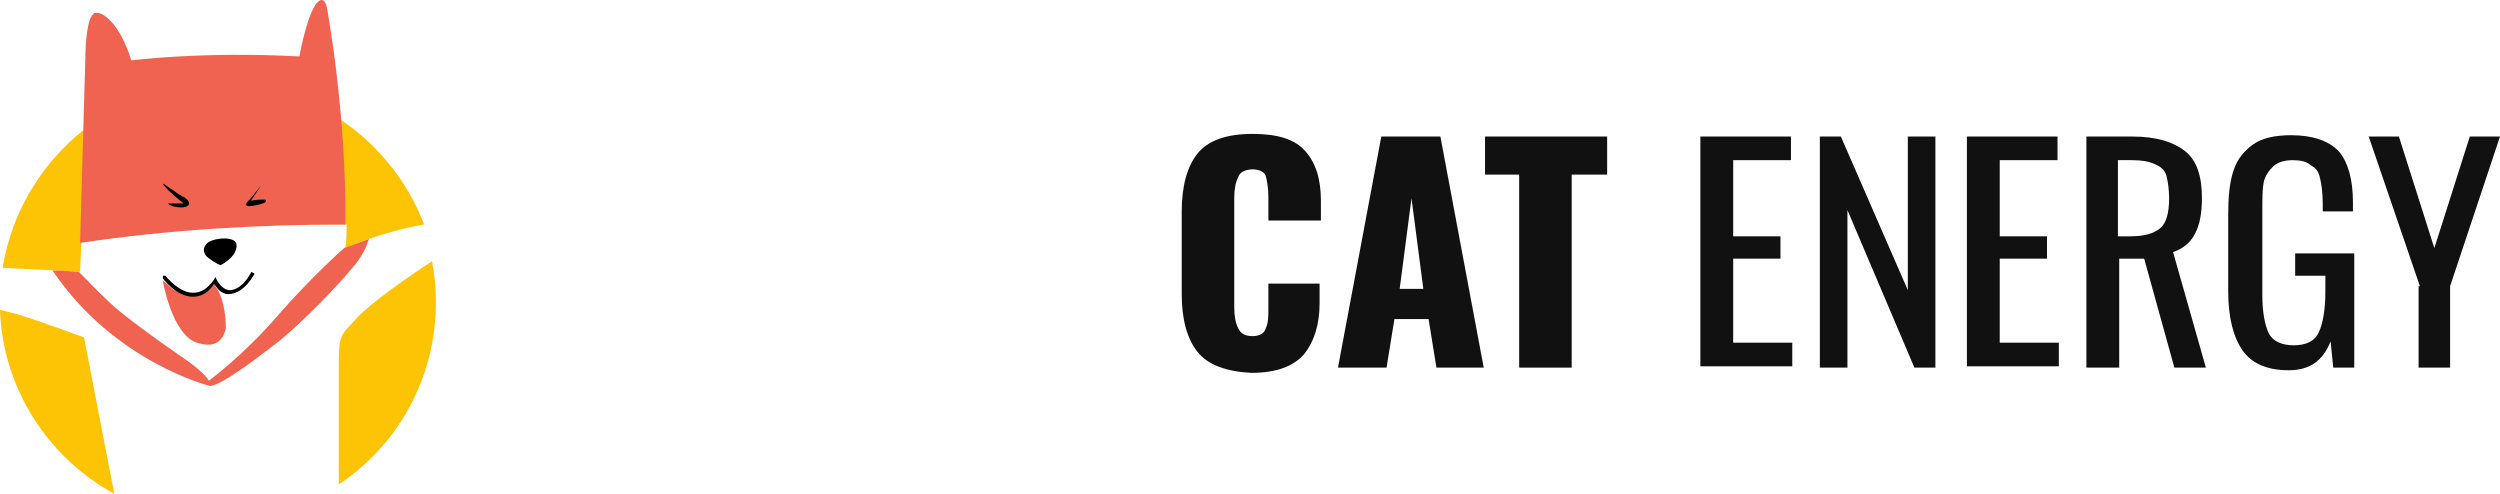
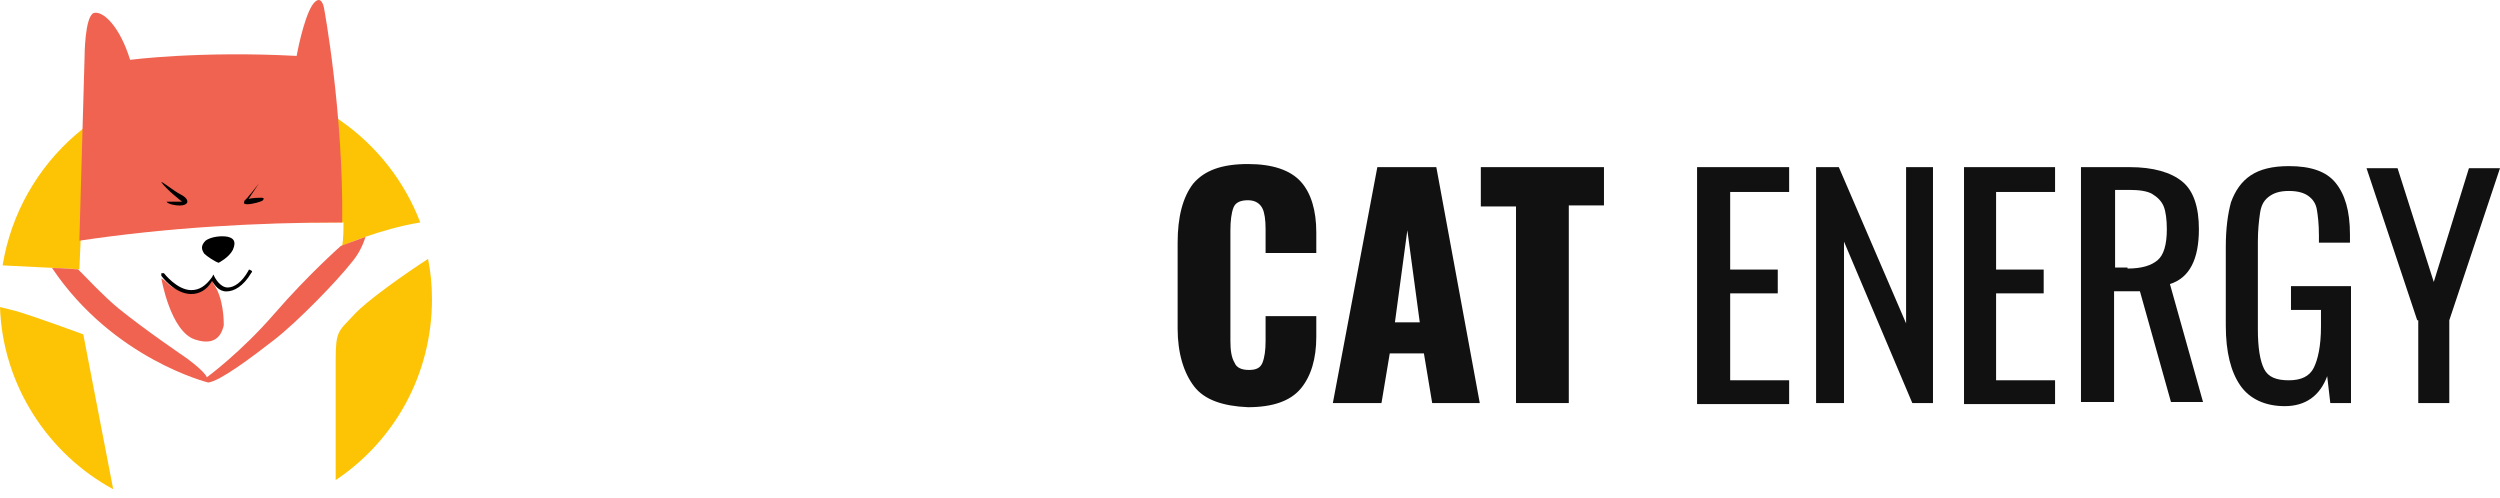
- <svg xmlns="http://www.w3.org/2000/svg" version="1.1" id="Layer_2" x="0px" y="0px" viewBox="0 0.002 190.4 37.598" style="enable-background:new 0 0 33.3 37.6;">
+ <svg xmlns="http://www.w3.org/2000/svg" version="1.1" id="logo" x="0px" y="0px" width="191px" height="38px" viewBox="0 0 191 38" style="enable-background:new 0 0 191 38;" xml:space="preserve">
  <style type="text/css">
-     .st0 {
-       fill: #FDC305;
-     }
-     .st1 {
-       fill: #F06351;
-     }
-   </style>
+ 	.st0{fill:#FDC305;}
+ 	.st1{fill:#F06351;}
+ 	.st2{fill:#111111;}
+ </style>
  <g>
-     <path class="st0" d="M6.1,20.7l0.1-2.3c6.7-0.9,13.4-1.4,20.2-1.3c0,0.6,0,1.2-0.1,1.8c0,0,2.9-1.3,6-1.8     c-2.4-6.3-8.5-10.8-15.6-10.8c-8.3,0-15.2,6.1-16.5,14.1C2.4,20.5,6.1,20.7,6.1,20.7z" />
-     <path class="st0" d="M27.2,24.2c-1.2,1.3-1.4,1.2-1.4,3.5c0,0.9,0,4.9,0,9.2c4.5-3,7.4-8.1,7.4-13.9c0-1.1-0.1-2.1-0.3-3.1     C31.2,21,28.2,23.1,27.2,24.2z" />
-     <path class="st0" d="M6.4,25.7c0,0-3.8-1.4-5.2-1.8c-0.4-0.1-0.8-0.2-1.2-0.3c0.2,6,3.7,11.3,8.7,14L6.4,25.7z" />
+     <path class="st0" d="M6.064,20.574l0.099-2.286c6.66-0.895,13.32-1.392,20.08-1.292c0,0.596,0,1.193-0.099,1.789   c0,0,2.883-1.292,5.964-1.789C29.722,10.734,23.659,6.26,16.601,6.26c-8.251,0-15.109,6.064-16.402,14.016   C2.386,20.376,6.064,20.574,6.064,20.574z" />
+     <path class="st0" d="M27.038,24.054c-1.193,1.292-1.392,1.193-1.392,3.479c0,0.895,0,4.871,0,9.145   c4.473-2.982,7.356-8.052,7.356-13.817c0-1.093-0.099-2.087-0.298-3.082C31.014,20.873,28.032,22.96,27.038,24.054z" />
+     <path class="st0" d="M6.362,25.545c0,0-3.777-1.392-5.169-1.789C0.795,23.657,0.398,23.557,0,23.458   c0.199,5.964,3.678,11.233,8.648,13.917L6.362,25.545z" />
  </g>
-   <path class="st1" d="M26.3,17.1c0.1-8.5-1.4-16.5-1.4-16.5S24.7-0.6,24,0.4c-0.7,1.1-1.2,3.9-1.2,3.9c-7.4-0.4-12.8,0.3-12.8,0.3   C9.2,2,7.9,0.8,7.2,1C6.5,1.3,6.5,4.4,6.5,4.4L6.1,18.5C12.8,17.5,19.6,17.1,26.3,17.1z" />
-   <path d="M12.4,14c0-0.1,1,0.7,1.4,0.9c0.4,0.2,0.6,0.4,0.6,0.6c0,0.2-0.3,0.3-0.6,0.3s-0.9-0.1-1-0.3c0,0,0.6,0,0.9,0h0.3   C14.1,15.6,12.7,14.5,12.4,14z" />
-   <path d="M19.9,14.1c0,0-1,1.3-1.1,1.3c0,0.1-0.2,0.3,0.2,0.3s1.1-0.2,1.2-0.3c0.1-0.1,0.1-0.2-0.1-0.2c-0.2,0-0.7,0-1,0.1L19.9,14.1   C19.9,14.1,20,14,19.9,14.1z" />
-   <path d="M16.8,20.2c0,0,0.8-0.4,1.1-1c0.3-0.7,0-0.9-0.4-1c-0.5-0.1-1.3,0-1.7,0.3c-0.4,0.4-0.3,0.7-0.1,1   C15.9,19.7,16.5,20.1,16.8,20.2z" />
-   <path class="st1" d="M16.3,21.5c0,0-0.2,0.4-0.5,0.6c-0.2,0.2-0.6,0.4-1,0.4c-0.6,0-1.1-0.2-1.5-0.4c-0.2-0.1-0.4-0.3-0.5-0.4   c-0.2-0.2-0.4-0.3-0.4-0.3s0.7,4.1,2.6,4.7c1.8,0.6,2.1-0.7,2.2-1.1c0-0.3,0-2.1-0.8-3.2C16.5,21.4,16.4,21.6,16.3,21.5z" />
+   <path class="st1" d="M26.143,16.996c0.099-8.449-1.392-16.402-1.392-16.402s-0.199-1.193-0.895-0.199  c-0.696,1.093-1.193,3.877-1.193,3.877C15.308,3.875,9.94,4.57,9.94,4.57C9.145,1.986,7.853,0.793,7.157,0.992  c-0.696,0.298-0.696,3.38-0.696,3.38L6.064,18.388C12.724,17.394,19.483,16.996,26.143,16.996z" />
+   <path d="M12.326,13.914c0-0.099,0.994,0.696,1.392,0.895s0.596,0.398,0.596,0.596c0,0.199-0.298,0.298-0.596,0.298  c-0.298,0-0.895-0.099-0.994-0.298c0,0,0.596,0,0.895,0h0.298C14.016,15.505,12.624,14.411,12.326,13.914z" />
+   <path d="M19.781,14.014c0,0-0.994,1.292-1.093,1.292c0,0.099-0.199,0.298,0.199,0.298c0.398,0,1.093-0.199,1.193-0.298  c0.099-0.099,0.099-0.199-0.099-0.199c-0.199,0-0.696,0-0.994,0.099L19.781,14.014C19.781,14.014,19.881,13.914,19.781,14.014z" />
+   <path d="M16.7,20.077c0,0,0.795-0.398,1.093-0.994c0.298-0.696,0-0.895-0.398-0.994c-0.497-0.099-1.292,0-1.69,0.298  c-0.398,0.398-0.298,0.696-0.099,0.994C15.805,19.58,16.402,19.978,16.7,20.077z" />
+   <path class="st1" d="M16.203,21.37c0,0-0.199,0.398-0.497,0.596c-0.199,0.199-0.596,0.398-0.994,0.398  c-0.596,0-1.093-0.199-1.491-0.398c-0.199-0.099-0.398-0.298-0.497-0.398c-0.199-0.199-0.398-0.298-0.398-0.298  s0.696,4.076,2.584,4.672c1.789,0.596,2.087-0.696,2.187-1.093c0-0.298,0-2.087-0.795-3.181  C16.402,21.27,16.302,21.469,16.203,21.37z" />
  <g>
-     <path d="M14.7,22.6C14.7,22.6,14.7,22.6,14.7,22.6c-1.3,0-2.3-1.4-2.3-1.4c0-0.1,0-0.2,0-0.2c0.1,0,0.2,0,0.2,0c0,0,1,1.3,2.1,1.3     c0,0,0,0,0,0c0.6,0,1.1-0.3,1.6-1l0.1-0.2l0.1,0.2c0,0,0.4,0.8,1,0.8c0.5,0,1.1-0.4,1.6-1.3c0-0.1,0.1-0.1,0.2,0     c0.1,0,0.1,0.1,0,0.2c-0.6,1-1.3,1.4-1.9,1.4c-0.6,0-0.9-0.5-1.1-0.8C15.9,22.3,15.3,22.6,14.7,22.6z" />
+     <path d="M14.612,22.463L14.612,22.463c-1.292,0-2.286-1.392-2.286-1.392c0-0.099,0-0.199,0-0.199c0.099,0,0.199,0,0.199,0   s0.994,1.292,2.087,1.292l0,0c0.596,0,1.093-0.298,1.59-0.994l0.099-0.199L16.4,21.17c0,0,0.398,0.795,0.994,0.795   c0.497,0,1.093-0.398,1.59-1.292c0-0.099,0.099-0.099,0.199,0c0.099,0,0.099,0.099,0,0.199c-0.596,0.994-1.292,1.392-1.889,1.392   c-0.596,0-0.895-0.497-1.093-0.795C15.805,22.165,15.209,22.463,14.612,22.463z" />
  </g>
-   <path class="st1" d="M26.2,18.9c0,0-2.5,2.2-5.1,5.2S15.9,29,15.9,29c-0.2-0.5-1.6-1.5-1.6-1.5s-3.1-2.1-5.2-3.8   c-1.2-1-2.3-2.2-3.1-3c-0.3,0-1.1-0.1-2-0.1c4.7,7,12,8.8,12,8.8c0.9-0.1,3.3-1.9,5.1-3.3c1.8-1.4,4.8-4.5,5.9-5.9   c0.6-0.7,0.9-1.4,1.1-2C27,18.6,26.2,18.9,26.2,18.9z" />
-   <g transform="matrix(1, 0, 0, 1, 90, 10.2)">
-     <path class="st0" d="M1.2,16.6c-0.8-1-1.2-2.5-1.2-4.4V5.9c0-1.9,0.4-3.4,1.2-4.4C2,0.5,3.4,0,5.4,0c1.9,0,3.2,0.4,4,1.3     c0.8,0.9,1.2,2.1,1.2,3.8v1.5H6.6V4.8c0-0.7-0.1-1.2-0.2-1.6C6.3,2.9,5.9,2.7,5.4,2.7S4.4,2.9,4.3,3.3C4.1,3.7,4,4.2,4,4.9v8.3     c0,0.7,0.1,1.2,0.3,1.6c0.2,0.4,0.5,0.6,1.1,0.6c0.5,0,0.9-0.2,1-0.6c0.2-0.4,0.2-0.9,0.2-1.6v-1.8h3.9v1.5c0,1.6-0.4,2.9-1.2,3.9     c-0.8,0.9-2.1,1.4-4,1.4C3.4,18.1,2,17.6,1.2,16.6z" style="fill: rgb(17, 17, 17);" />
-     <path class="st0" d="M15.2,0.2h4.5L23,17.8h-3.6l-0.6-3.7h-2.6l-0.6,3.7h-3.7L15.2,0.2z M18.4,11.8l-0.9-6.9l-0.9,6.9H18.4z" style="fill: rgb(17, 17, 17);" />
-     <path class="st0" d="M25.8,3.1h-2.7V0.2h9.3v2.9h-2.7v14.7h-4V3.1z" style="fill: rgb(17, 17, 17);" />
-     <path class="st0" d="M39.5,0.2h6.9v1.8H42v5.8h3.6v1.7H42v6.4h4.5v1.8h-7V0.2z" style="fill: rgb(17, 17, 17);" />
-     <path class="st0" d="M48.5,0.2h1.7l5.1,11.7V0.2h2.1v17.6h-1.6l-5.1-12v12h-2.1V0.2z" style="fill: rgb(17, 17, 17);" />
-     <path class="st0" d="M59.8,0.2h6.9v1.8h-4.4v5.8h3.6v1.7h-3.6v6.4h4.5v1.8h-7V0.2z" style="fill: rgb(17, 17, 17);" />
-     <path class="st0" d="M68.8,0.2h3.6c1.8,0,3.1,0.4,4,1.1s1.3,1.9,1.3,3.6c0,2.3-0.7,3.6-2.2,4.1l2.5,8.8h-2.4l-2.3-8.3h-1.9v8.3     h-2.5V0.2z M72.2,7.8c1.1,0,1.8-0.2,2.3-0.6C75,6.8,75.2,6,75.2,4.9c0-0.7-0.1-1.3-0.2-1.7s-0.4-0.7-0.9-0.9     c-0.4-0.2-1-0.3-1.7-0.3h-1.1v5.8H72.2z" style="fill: rgb(17, 17, 17);" />
-     <path class="st0" d="M80.8,16.5c-0.7-1-1.1-2.5-1.1-4.5V6.2c0-1.4,0.1-2.5,0.4-3.4c0.3-0.9,0.8-1.5,1.5-2c0.7-0.5,1.7-0.7,2.9-0.7     c1.6,0,2.8,0.4,3.6,1.2c0.7,0.8,1.1,2.1,1.1,3.9v0.7h-2.3V5.3c0-0.8-0.1-1.5-0.2-1.9c-0.1-0.5-0.3-0.8-0.7-1     C85.7,2.1,85.2,2,84.6,2c-0.7,0-1.2,0.2-1.5,0.5c-0.3,0.3-0.6,0.7-0.7,1.2c-0.1,0.5-0.1,1.2-0.1,2.1v6.5c0,1.3,0.2,2.3,0.5,2.9     c0.3,0.6,1,0.9,1.9,0.9c0.9,0,1.6-0.3,1.9-1c0.3-0.6,0.5-1.7,0.5-3.1v-1.2h-2.3V9.1h4.5v8.7h-1.6l-0.2-2c-0.6,1.5-1.6,2.2-3.2,2.2     C82.7,18,81.5,17.5,80.8,16.5z" style="fill: rgb(17, 17, 17);" />
-     <path class="st0" d="M94.3,11.6L90.4,0.2h2.3l2.7,8.5l2.7-8.5h2.3l-3.8,11.4v6.2h-2.4V11.6z" style="fill: rgb(17, 17, 17);" />
+   <path class="st1" d="M26.044,18.785c0,0-2.485,2.187-5.07,5.169s-5.169,4.871-5.169,4.871c-0.199-0.497-1.59-1.491-1.59-1.491  s-3.082-2.087-5.169-3.777c-1.193-0.994-2.286-2.187-3.082-2.982c-0.298,0-1.093-0.099-1.988-0.099  c4.672,6.958,11.928,8.748,11.928,8.748c0.895-0.099,3.28-1.889,5.07-3.28c1.789-1.392,4.771-4.473,5.865-5.865  c0.596-0.696,0.895-1.392,1.093-1.988C26.839,18.487,26.044,18.785,26.044,18.785z" />
+   <g>
+     <path class="st2" d="M91.236,29.529c-0.791-1.028-1.265-2.529-1.265-4.427V18.54c0-1.976,0.395-3.478,1.186-4.506   c0.87-1.028,2.213-1.502,4.19-1.502c1.897,0,3.241,0.474,4.032,1.344s1.186,2.213,1.186,3.874v1.58h-3.874v-1.818   c0-0.712-0.079-1.265-0.237-1.581s-0.474-0.633-1.107-0.633c-0.554,0-0.949,0.158-1.107,0.554   c-0.158,0.395-0.237,1.028-0.237,1.739v8.459c0,0.712,0.079,1.265,0.316,1.66c0.158,0.395,0.554,0.554,1.107,0.554   c0.553,0,0.87-0.158,1.028-0.554c0.158-0.396,0.237-0.949,0.237-1.66v-1.897h3.874v1.581c0,1.66-0.395,3.004-1.186,3.953   c-0.791,0.949-2.134,1.423-4.032,1.423C93.45,31.03,92.027,30.556,91.236,29.529z" />
+     <path class="st2" d="M105.229,12.769h4.506l3.32,18.023h-3.636l-0.633-3.794h-2.608l-0.633,3.794h-3.715L105.229,12.769z    M108.47,24.627l-0.949-7.035l-0.949,7.035H108.47z" />
+     <path class="st2" d="M115.822,15.773h-2.687v-3.004h9.408v2.925h-2.687v15.099h-4.033V15.773z" />
+     <path class="st2" d="M129.735,12.769h6.956v1.897h-4.506v5.929h3.636v1.818h-3.636v6.64h4.506v1.818h-7.035V12.769H129.735z" />
+     <path class="st2" d="M138.747,12.769h1.739l5.139,11.937V12.769h2.055v18.023H146.1l-5.218-12.331v12.332h-2.134V12.769z" />
+     <path class="st2" d="M150.051,12.769h6.956v1.897h-4.506v5.929h3.636v1.818h-3.636v6.64h4.506v1.818h-6.956V12.769z" />
+     <path class="st2" d="M159.063,12.769h3.636c1.818,0,3.162,0.395,4.032,1.107c0.87,0.712,1.265,1.976,1.265,3.636   c0,2.292-0.712,3.715-2.213,4.19l2.529,9.012h-2.45l-2.371-8.459h-1.976v8.459h-2.529V12.769H159.063z M162.542,20.517   c1.107,0,1.818-0.237,2.292-0.633c0.474-0.395,0.712-1.186,0.712-2.371c0-0.712-0.079-1.344-0.237-1.739   c-0.158-0.395-0.474-0.712-0.87-0.949c-0.395-0.237-1.028-0.316-1.739-0.316h-1.107v5.929h0.949   C162.542,20.437,162.542,20.517,162.542,20.517z" />
+     <path class="st2" d="M171.158,29.45c-0.712-1.028-1.107-2.529-1.107-4.585v-6.008c0-1.423,0.158-2.529,0.395-3.399   c0.316-0.87,0.791-1.581,1.502-2.055c0.712-0.474,1.66-0.712,2.925-0.712c1.66,0,2.846,0.395,3.557,1.265   c0.712,0.87,1.107,2.134,1.107,3.953v0.633h-2.371v-0.554c0-0.87-0.079-1.502-0.158-1.976c-0.079-0.474-0.316-0.791-0.633-1.028   c-0.317-0.237-0.791-0.395-1.502-0.395s-1.186,0.158-1.581,0.474s-0.554,0.712-0.633,1.265c-0.079,0.554-0.158,1.265-0.158,2.134   v6.719c0,1.344,0.158,2.371,0.474,3.004c0.316,0.633,0.949,0.87,1.897,0.87s1.581-0.316,1.897-0.949s0.554-1.66,0.554-3.162v-1.265   h-2.292V21.86h4.585v8.933h-1.581l-0.237-2.055c-0.554,1.502-1.66,2.292-3.241,2.292C173.056,31.03,171.87,30.477,171.158,29.45z" />
+     <path class="st2" d="M184.676,24.469l-3.874-11.621h2.371l2.767,8.696l2.687-8.696H191l-3.874,11.621v6.324h-2.371v-6.324H184.676z   " />
  </g>
</svg>
